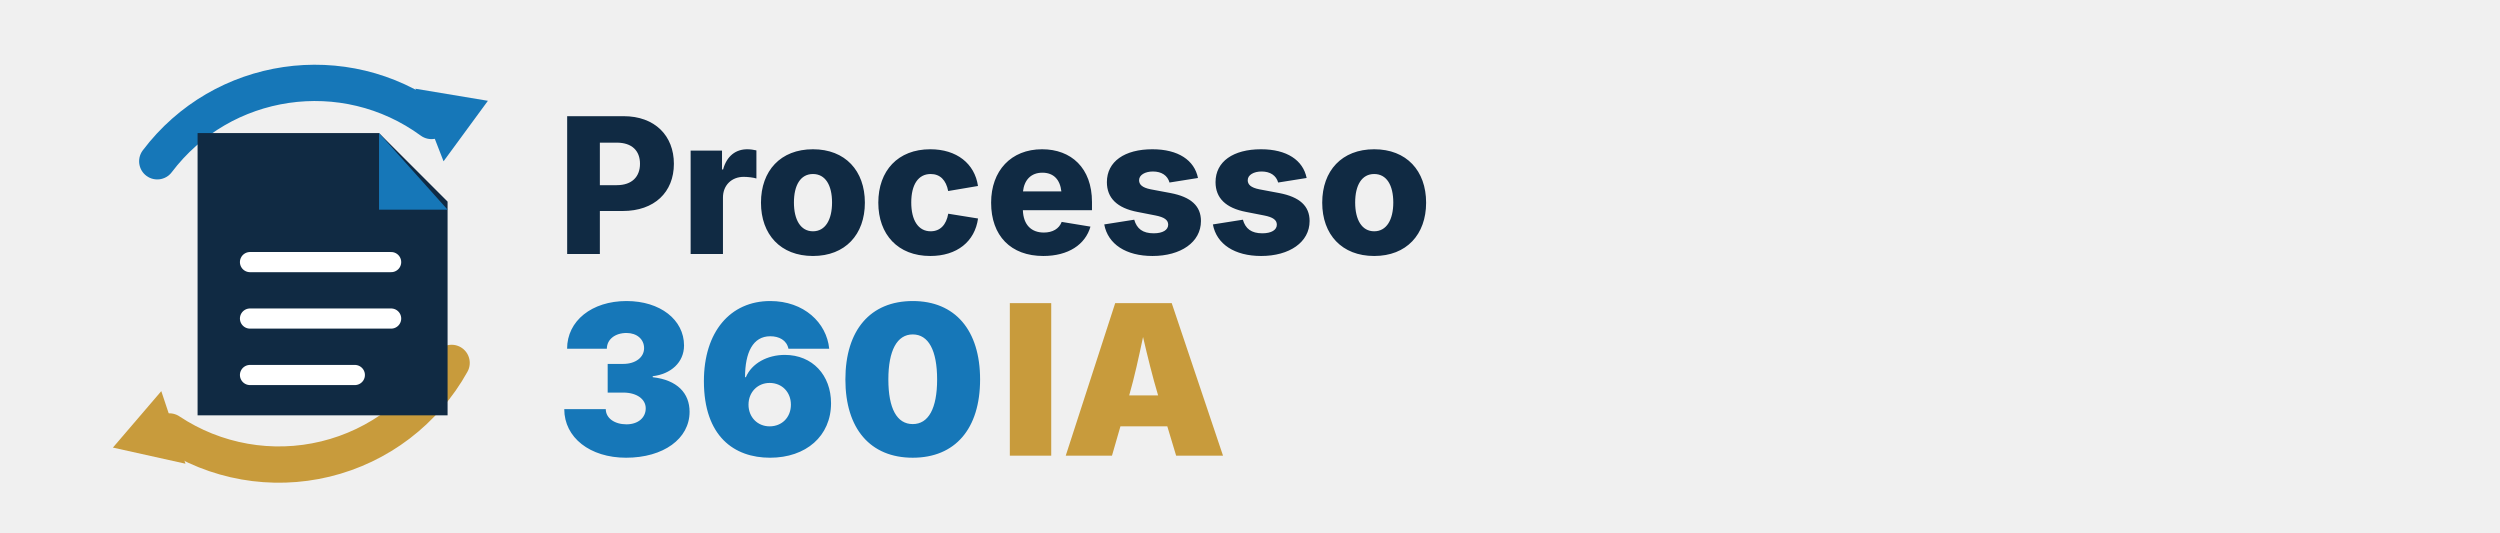
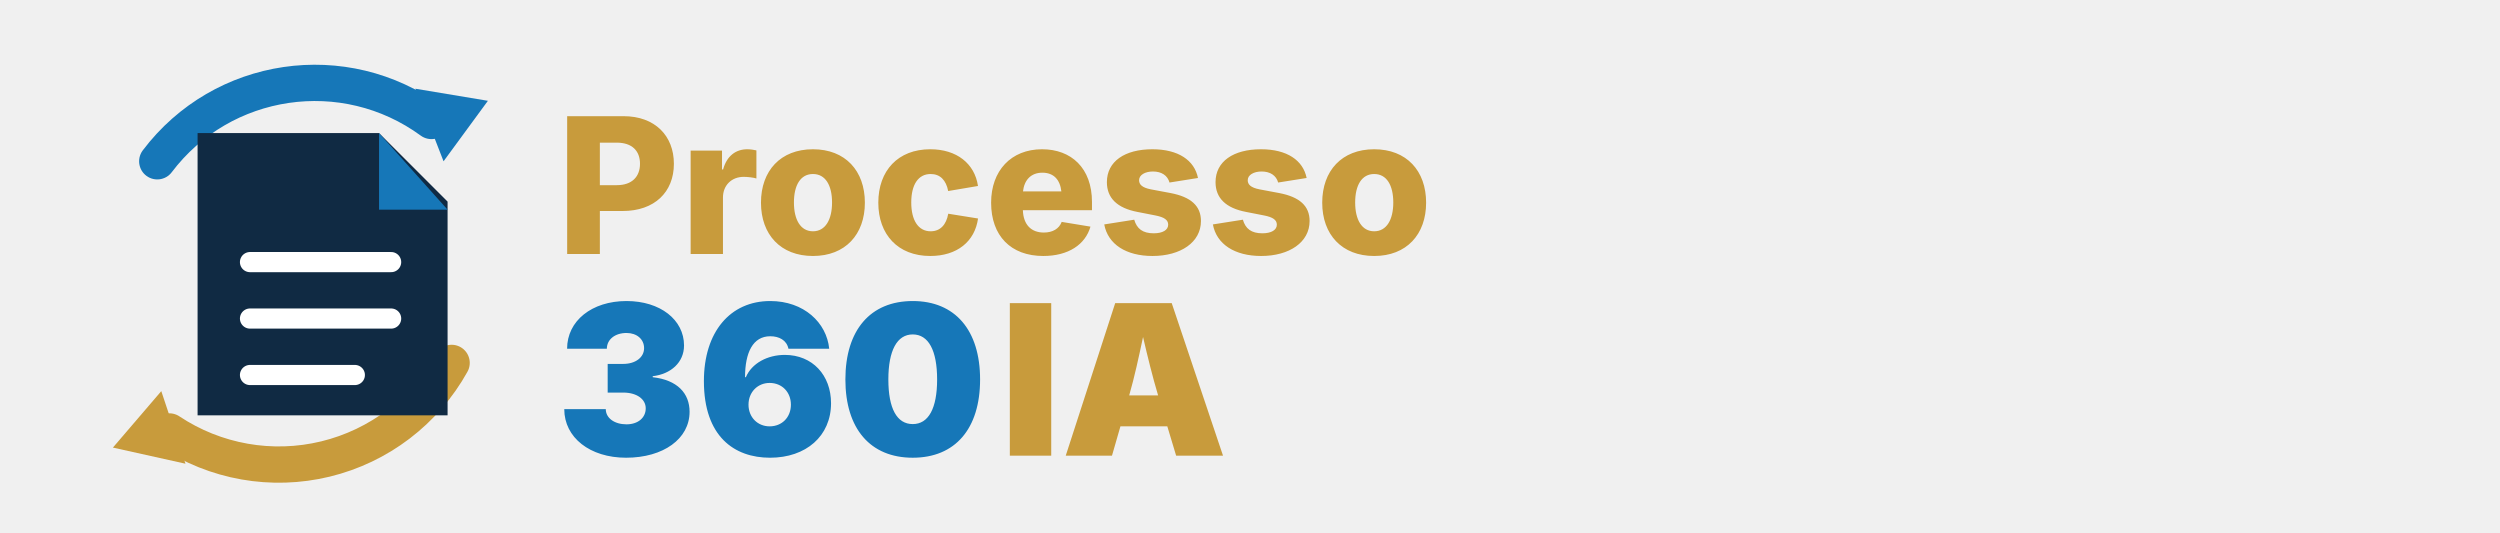
<svg xmlns="http://www.w3.org/2000/svg" viewBox="0 0 620 132" role="img" aria-labelledby="title">
  <g transform="translate(7 6)">
    <path d="M32 34A49 49 0 0 1 100 24" fill="none" stroke="#1677B8" stroke-width="9" stroke-linecap="round" />
    <path d="m96 16 18 3-11 15" fill="#1677B8" />
    <path d="M105 84a49 49 0 0 1-70 17" fill="none" stroke="#C89B3C" stroke-width="9" stroke-linecap="round" />
    <path d="m39 109-18-4 12-14" fill="#C89B3C" />
    <path d="M42 27h45l17 17v53H42z" fill="#102A43" />
    <path d="M87 27v19h17" fill="#1677B8" />
    <path d="M55 59h35M55 73h35M55 87h26" stroke="#fff" stroke-width="5" stroke-linecap="round" />
  </g>
-   <text x="138" y="63" font-family="Inter,Arial,sans-serif" font-size="47" font-weight="800" fill="#102A43">Processo</text>
+   <text x="138" y="63" font-family="Inter,Arial,sans-serif" font-size="47" font-weight="800" fill="#C89B3C">Processo</text>
  <text x="138" y="113" font-family="Inter,Arial,sans-serif" font-size="52" font-weight="900" fill="#1677B8">360</text>
  <text x="248" y="113" font-family="Inter,Arial,sans-serif" font-size="52" font-weight="900" fill="#C89B3C">IA</text>
</svg>
